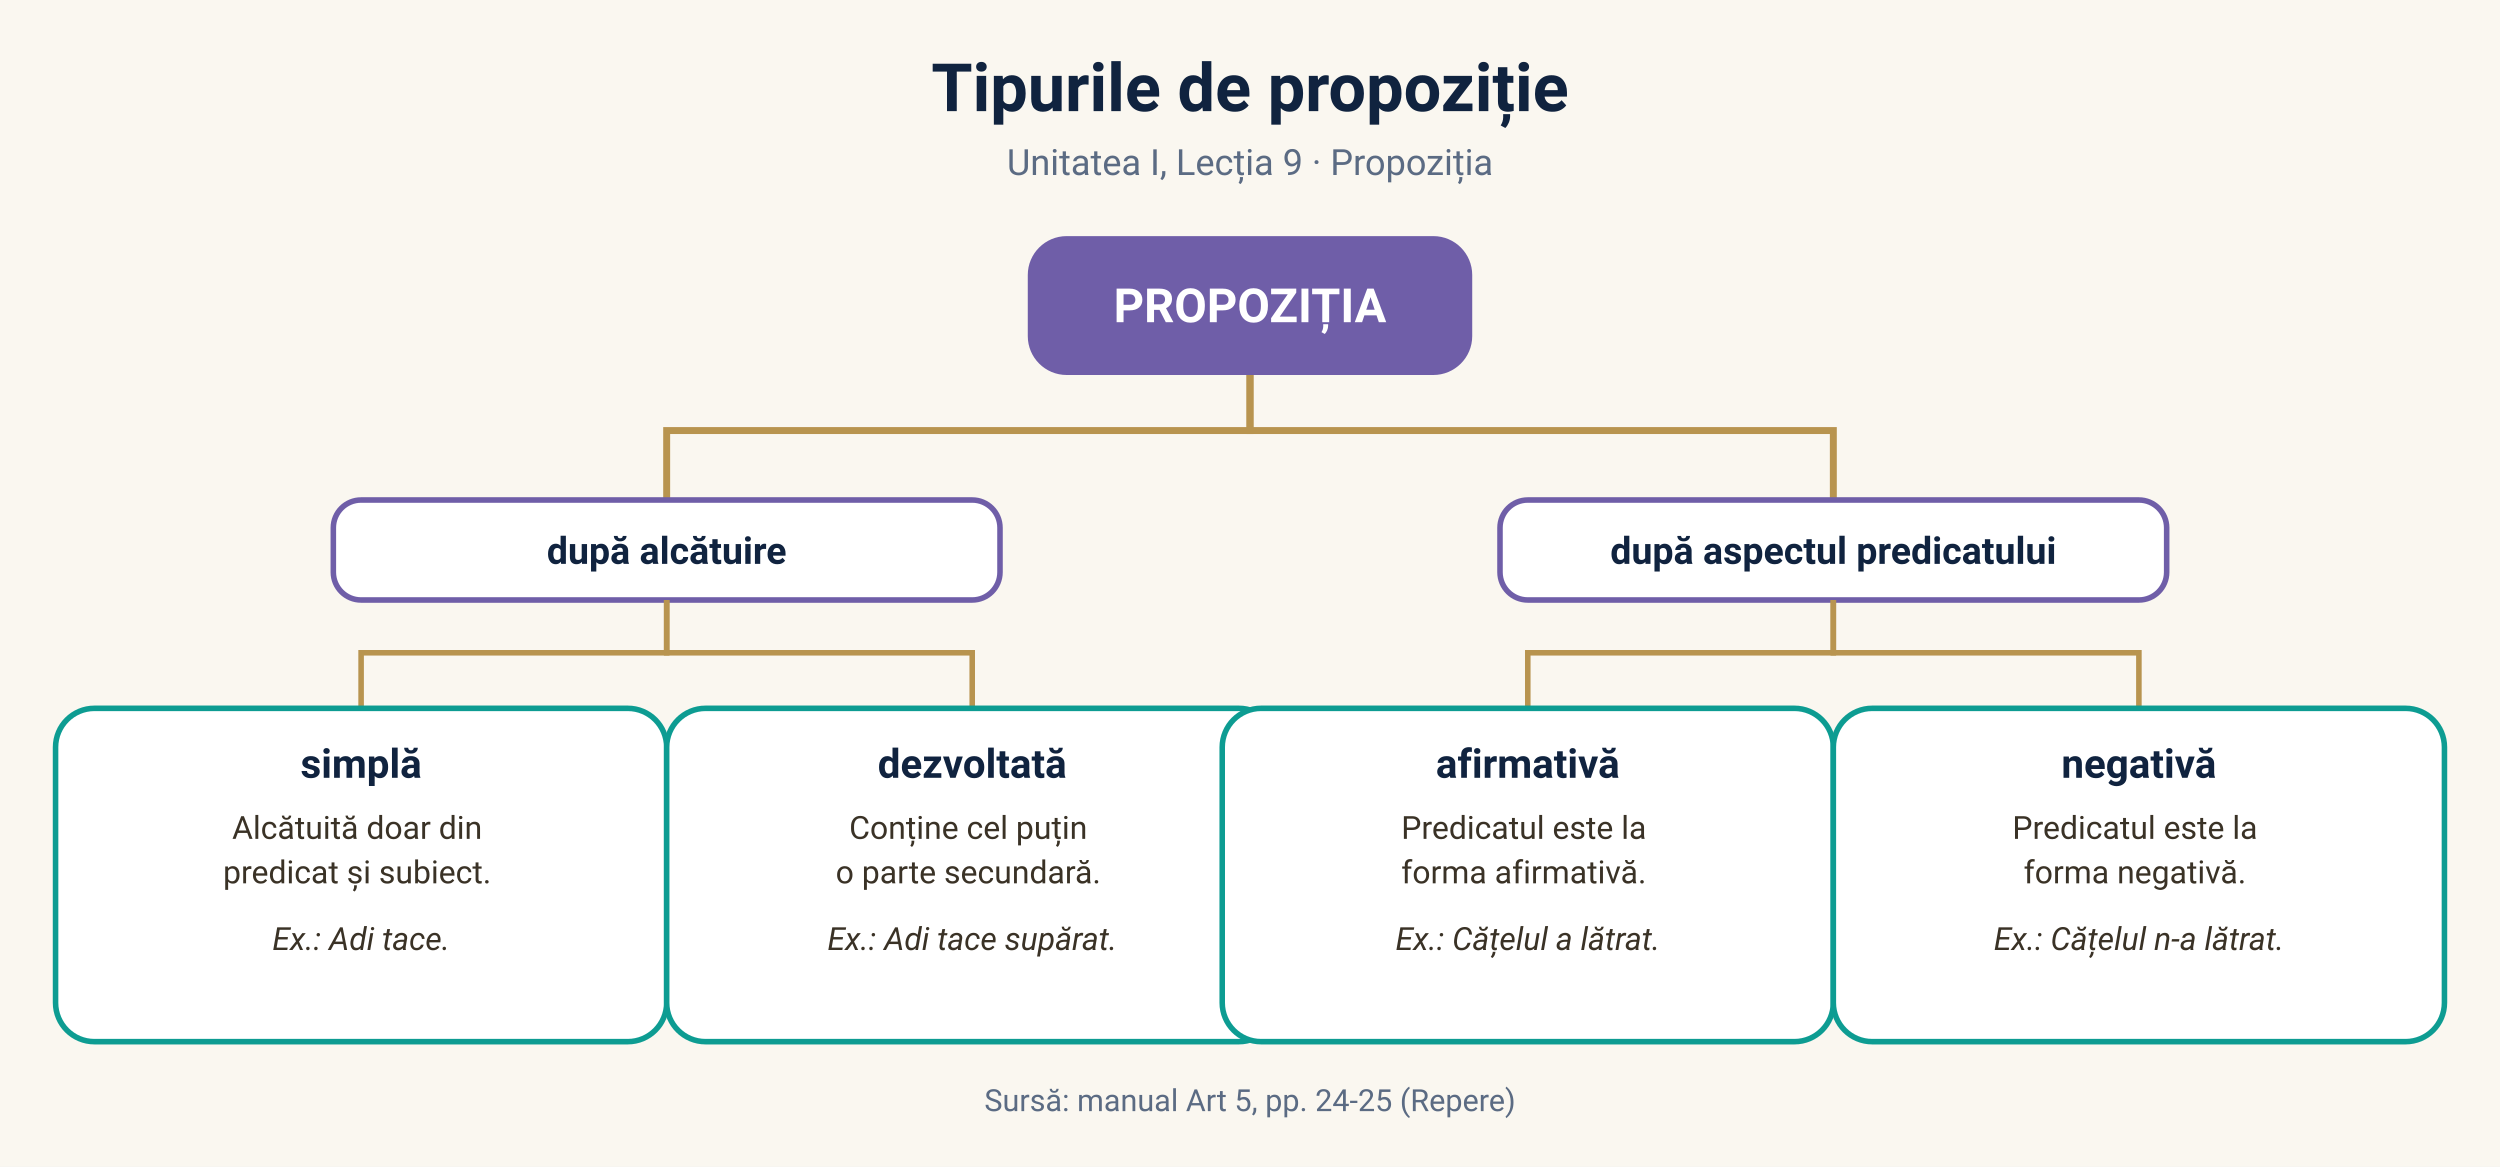
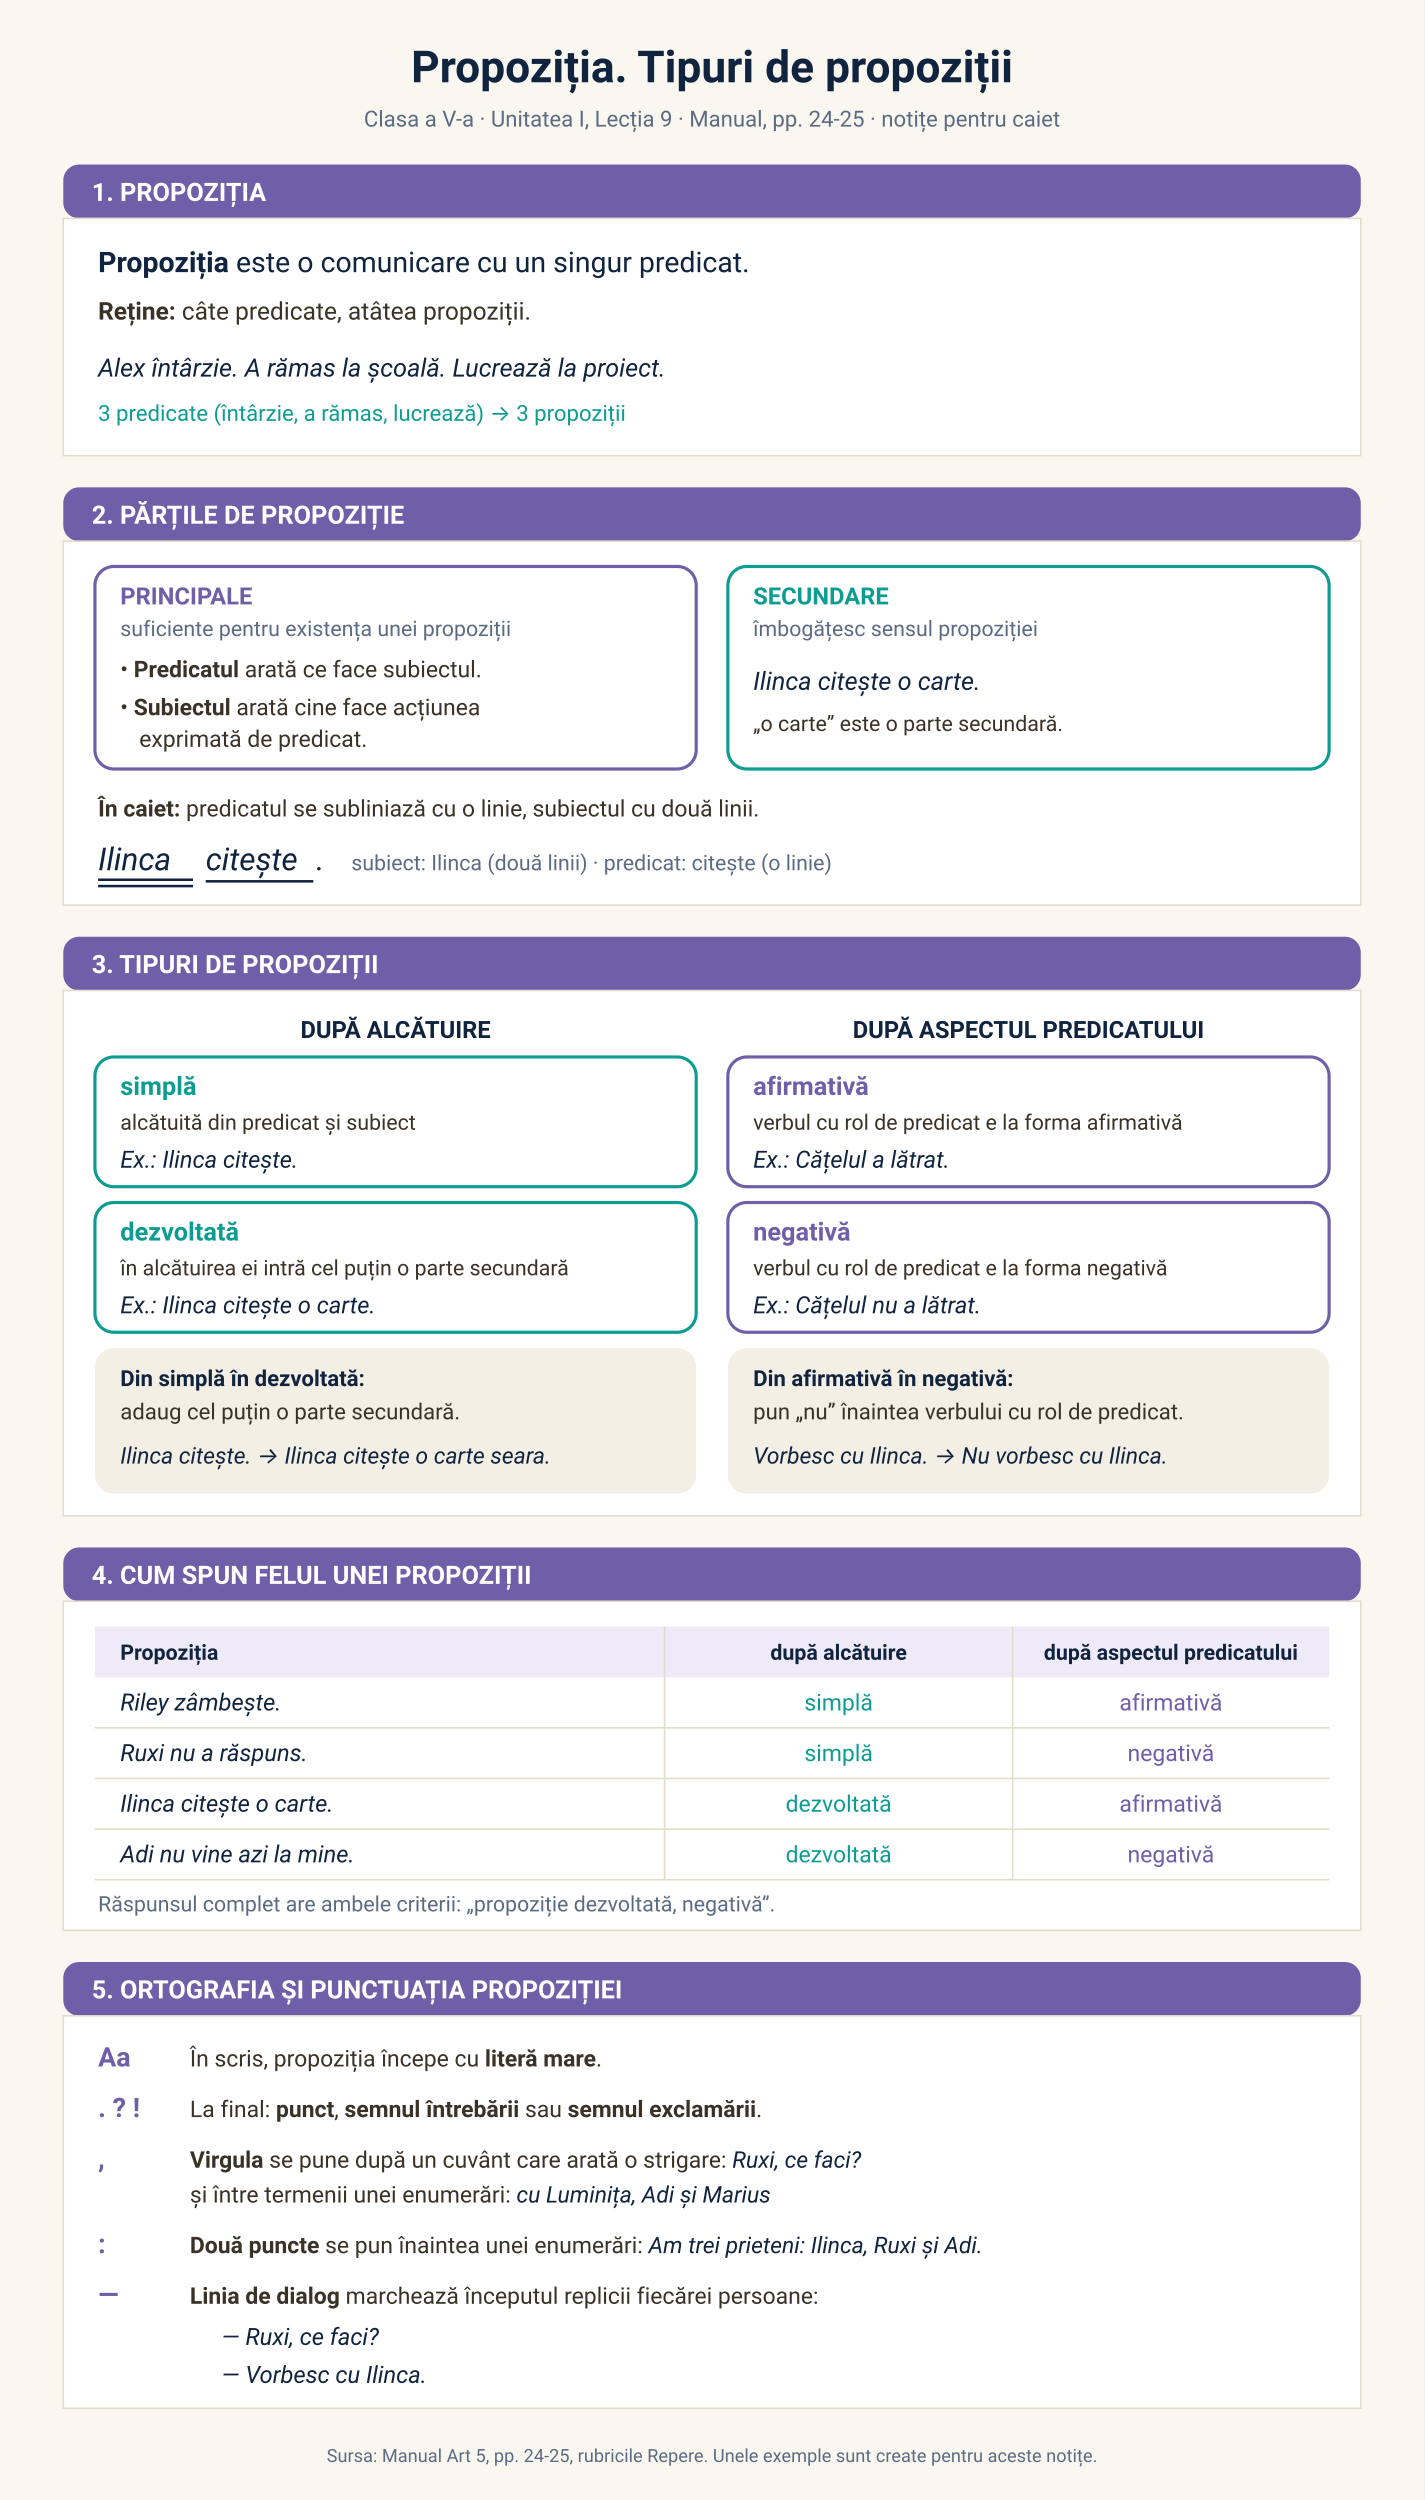
- <svg xmlns="http://www.w3.org/2000/svg" viewBox="0 0 900 420" font-family="'Segoe UI', 'Plus Jakarta Sans', -apple-system, Roboto, sans-serif">
-   <rect width="900" height="420" fill="#faf7f0" />
-   <text x="450" y="40" text-anchor="middle" font-size="24" font-weight="700" fill="#10233f">Tipurile de propoziție</text>
-   <text x="450" y="63" text-anchor="middle" font-size="13" fill="#5b6b83">Unitatea I, Lecția 9 · Propoziția</text>
-   <rect x="370" y="85" width="160" height="50" rx="14" fill="#6f5ea8" />
-   <text x="450" y="116" text-anchor="middle" font-size="17" font-weight="700" fill="#ffffff">PROPOZIȚIA</text>
-   <path d="M 450 135 L 450 155 L 240 155 L 240 180" stroke="#b8944f" stroke-width="2.5" fill="none" />
-   <path d="M 450 135 L 450 155 L 660 155 L 660 180" stroke="#b8944f" stroke-width="2.5" fill="none" />
-   <rect x="120" y="180" width="240" height="36" rx="10" fill="#ffffff" stroke="#6f5ea8" stroke-width="2" />
-   <text x="240" y="203" text-anchor="middle" font-size="13.5" font-weight="700" fill="#10233f">după alcătuire</text>
-   <rect x="540" y="180" width="240" height="36" rx="10" fill="#ffffff" stroke="#6f5ea8" stroke-width="2" />
-   <text x="660" y="203" text-anchor="middle" font-size="13.5" font-weight="700" fill="#10233f">după aspectul predicatului</text>
-   <path d="M 240 216 L 240 235 L 130 235 L 130 255" stroke="#b8944f" stroke-width="2" fill="none" />
-   <path d="M 240 216 L 240 235 L 350 235 L 350 255" stroke="#b8944f" stroke-width="2" fill="none" />
-   <path d="M 660 216 L 660 235 L 550 235 L 550 255" stroke="#b8944f" stroke-width="2" fill="none" />
-   <path d="M 660 216 L 660 235 L 770 235 L 770 255" stroke="#b8944f" stroke-width="2" fill="none" />
-   <g>
-     <rect x="20" y="255" width="220" height="120" rx="14" fill="#ffffff" stroke="#0d9c92" stroke-width="2" />
-     <text x="130" y="280" text-anchor="middle" font-size="14.5" font-weight="700" fill="#10233f">simplă</text>
-     <text font-size="11.5" fill="#3a3226" text-anchor="middle">
-       <tspan x="130" y="302">Alcătuită doar din</tspan>
-       <tspan x="130" y="318">predicat și subiect.</tspan>
-       <tspan x="130" y="342" font-style="italic">Ex.: Adi tace.</tspan>
-     </text>
-   </g>
-   <g>
-     <rect x="240" y="255" width="220" height="120" rx="14" fill="#ffffff" stroke="#0d9c92" stroke-width="2" />
-     <text x="350" y="280" text-anchor="middle" font-size="14.5" font-weight="700" fill="#10233f">dezvoltată</text>
-     <text font-size="11.5" fill="#3a3226" text-anchor="middle">
-       <tspan x="350" y="302">Conține cel puțin</tspan>
-       <tspan x="350" y="318">o parte secundară.</tspan>
-       <tspan x="350" y="342" font-style="italic">Ex.: Adi tace supărat.</tspan>
-     </text>
-   </g>
-   <g>
-     <rect x="440" y="255" width="220" height="120" rx="14" fill="#ffffff" stroke="#0d9c92" stroke-width="2" />
-     <text x="550" y="280" text-anchor="middle" font-size="14.5" font-weight="700" fill="#10233f">afirmativă</text>
-     <text font-size="11.5" fill="#3a3226" text-anchor="middle">
-       <tspan x="550" y="302">Predicatul este la</tspan>
-       <tspan x="550" y="318">forma afirmativă.</tspan>
-       <tspan x="550" y="342" font-style="italic">Ex.: Cățelul a lătrat.</tspan>
-     </text>
-   </g>
-   <g>
-     <rect x="660" y="255" width="220" height="120" rx="14" fill="#ffffff" stroke="#0d9c92" stroke-width="2" />
-     <text x="770" y="280" text-anchor="middle" font-size="14.5" font-weight="700" fill="#10233f">negativă</text>
-     <text font-size="11.5" fill="#3a3226" text-anchor="middle">
-       <tspan x="770" y="302">Predicatul este la</tspan>
-       <tspan x="770" y="318">forma negativă.</tspan>
-       <tspan x="770" y="342" font-style="italic">Ex.: Cățelul n-a lătrat.</tspan>
-     </text>
-   </g>
-   <text x="450" y="400" text-anchor="middle" font-size="11" fill="#5b6b83">Sursă: manual Art 5, pp. 24-25 (Repere)</text>
+ <svg xmlns="http://www.w3.org/2000/svg" viewBox="0 0 900 1580" font-family="'Segoe UI', 'Plus Jakarta Sans', -apple-system, Roboto, sans-serif">
+   <rect width="900" height="1580" fill="#faf7f0" />
+   <text x="450" y="52" text-anchor="middle" font-size="28" font-weight="700" fill="#10233f">Propoziția. Tipuri de propoziții</text>
+   <text x="450" y="80" text-anchor="middle" font-size="14" fill="#5b6b83">Clasa a V-a · Unitatea I, Lecția 9 · Manual, pp. 24-25 · notițe pentru caiet</text>
+   <rect x="40" y="104" width="820" height="34" rx="10" fill="#6f5ea8" />
+   <text x="58" y="127" font-size="16" font-weight="700" fill="#ffffff">1. PROPOZIȚIA</text>
+   <rect x="40" y="138" width="820" height="150" fill="#ffffff" stroke="#e3dccb" />
+   <text x="62" y="172" font-size="18" fill="#10233f">
+     <tspan font-weight="700">Propoziția</tspan> este o comunicare cu un singur predicat.</text>
+   <text x="62" y="202" font-size="15.5" fill="#3a3226">
+     <tspan font-weight="700">Reține:</tspan> câte predicate, atâtea propoziții.</text>
+   <text x="62" y="238" font-size="16" font-style="italic" fill="#10233f">Alex întârzie. A rămas la școală. Lucrează la proiect.</text>
+   <text x="62" y="266" font-size="14" fill="#0d9c92">3 predicate (întârzie, a rămas, lucrează) → 3 propoziții</text>
+   <rect x="40" y="308" width="820" height="34" rx="10" fill="#6f5ea8" />
+   <text x="58" y="331" font-size="16" font-weight="700" fill="#ffffff">2. PĂRȚILE DE PROPOZIȚIE</text>
+   <rect x="40" y="342" width="820" height="230" fill="#ffffff" stroke="#e3dccb" />
+   <rect x="60" y="358" width="380" height="128" rx="12" fill="#ffffff" stroke="#6f5ea8" stroke-width="2" />
+   <text x="76" y="382" font-size="15" font-weight="700" fill="#6f5ea8">PRINCIPALE</text>
+   <text x="76" y="402" font-size="13.5" fill="#5b6b83">suficiente pentru existența unei propoziții</text>
+   <text x="76" y="428" font-size="14.5" fill="#3a3226">• <tspan font-weight="700">Predicatul</tspan> arată ce face subiectul.</text>
+   <text x="76" y="452" font-size="14.5" fill="#3a3226">• <tspan font-weight="700">Subiectul</tspan> arată cine face acțiunea</text>
+   <text x="88" y="472" font-size="14.5" fill="#3a3226">exprimată de predicat.</text>
+   <rect x="460" y="358" width="380" height="128" rx="12" fill="#ffffff" stroke="#0d9c92" stroke-width="2" />
+   <text x="476" y="382" font-size="15" font-weight="700" fill="#0d9c92">SECUNDARE</text>
+   <text x="476" y="402" font-size="13.5" fill="#5b6b83">îmbogățesc sensul propoziției</text>
+   <text x="476" y="436" font-size="16" font-style="italic" fill="#10233f">Ilinca citește o carte.</text>
+   <text x="476" y="462" font-size="13.5" fill="#3a3226">„o carte” este o parte secundară.</text>
+   <text x="62" y="516" font-size="14.5" fill="#3a3226">
+     <tspan font-weight="700">În caiet:</tspan> predicatul se subliniază cu o linie, subiectul cu două linii.</text>
+   <text x="62" y="550" font-size="20" font-style="italic" fill="#10233f" textLength="60" lengthAdjust="spacingAndGlyphs">Ilinca</text>
+   <text x="130" y="550" font-size="20" font-style="italic" fill="#10233f" textLength="68" lengthAdjust="spacingAndGlyphs">citește</text>
+   <text x="199" y="550" font-size="20" fill="#10233f">.</text>
+   <line x1="62" y1="556" x2="122" y2="556" stroke="#10233f" stroke-width="1.6" />
+   <line x1="62" y1="560" x2="122" y2="560" stroke="#10233f" stroke-width="1.6" />
+   <line x1="130" y1="557" x2="198" y2="557" stroke="#10233f" stroke-width="1.6" />
+   <text x="222" y="550" font-size="13.5" fill="#5b6b83">subiect: Ilinca (două linii) · predicat: citește (o linie)</text>
+   <rect x="40" y="592" width="820" height="34" rx="10" fill="#6f5ea8" />
+   <text x="58" y="615" font-size="16" font-weight="700" fill="#ffffff">3. TIPURI DE PROPOZIȚII</text>
+   <rect x="40" y="626" width="820" height="332" fill="#ffffff" stroke="#e3dccb" />
+   <text x="250" y="656" text-anchor="middle" font-size="15" font-weight="700" fill="#10233f">DUPĂ ALCĂTUIRE</text>
+   <text x="650" y="656" text-anchor="middle" font-size="15" font-weight="700" fill="#10233f">DUPĂ ASPECTUL PREDICATULUI</text>
+   <rect x="60" y="668" width="380" height="82" rx="12" fill="#ffffff" stroke="#0d9c92" stroke-width="2" />
+   <text x="76" y="692" font-size="16" font-weight="700" fill="#0d9c92">simplă</text>
+   <text x="76" y="714" font-size="13.5" fill="#3a3226">alcătuită din predicat și subiect</text>
+   <text x="76" y="738" font-size="15" font-style="italic" fill="#10233f">Ex.: Ilinca citește.</text>
+   <rect x="60" y="760" width="380" height="82" rx="12" fill="#ffffff" stroke="#0d9c92" stroke-width="2" />
+   <text x="76" y="784" font-size="16" font-weight="700" fill="#0d9c92">dezvoltată</text>
+   <text x="76" y="806" font-size="13.5" fill="#3a3226">în alcătuirea ei intră cel puțin o parte secundară</text>
+   <text x="76" y="830" font-size="15" font-style="italic" fill="#10233f">Ex.: Ilinca citește o carte.</text>
+   <rect x="60" y="852" width="380" height="92" rx="12" fill="#f3efe4" />
+   <text x="76" y="876" font-size="14" font-weight="700" fill="#10233f">Din simplă în dezvoltată:</text>
+   <text x="76" y="897" font-size="14" fill="#3a3226">adaug cel puțin o parte secundară.</text>
+   <text x="76" y="925" font-size="14.5" font-style="italic" fill="#10233f">Ilinca citește. → Ilinca citește o carte seara.</text>
+   <rect x="460" y="668" width="380" height="82" rx="12" fill="#ffffff" stroke="#6f5ea8" stroke-width="2" />
+   <text x="476" y="692" font-size="16" font-weight="700" fill="#6f5ea8">afirmativă</text>
+   <text x="476" y="714" font-size="13.5" fill="#3a3226">verbul cu rol de predicat e la forma afirmativă</text>
+   <text x="476" y="738" font-size="15" font-style="italic" fill="#10233f">Ex.: Cățelul a lătrat.</text>
+   <rect x="460" y="760" width="380" height="82" rx="12" fill="#ffffff" stroke="#6f5ea8" stroke-width="2" />
+   <text x="476" y="784" font-size="16" font-weight="700" fill="#6f5ea8">negativă</text>
+   <text x="476" y="806" font-size="13.5" fill="#3a3226">verbul cu rol de predicat e la forma negativă</text>
+   <text x="476" y="830" font-size="15" font-style="italic" fill="#10233f">Ex.: Cățelul nu a lătrat.</text>
+   <rect x="460" y="852" width="380" height="92" rx="12" fill="#f3efe4" />
+   <text x="476" y="876" font-size="14" font-weight="700" fill="#10233f">Din afirmativă în negativă:</text>
+   <text x="476" y="897" font-size="14" fill="#3a3226">pun „nu” înaintea verbului cu rol de predicat.</text>
+   <text x="476" y="925" font-size="14.5" font-style="italic" fill="#10233f">Vorbesc cu Ilinca. → Nu vorbesc cu Ilinca.</text>
+   <rect x="40" y="978" width="820" height="34" rx="10" fill="#6f5ea8" />
+   <text x="58" y="1001" font-size="16" font-weight="700" fill="#ffffff">4. CUM SPUN FELUL UNEI PROPOZIȚII</text>
+   <rect x="40" y="1012" width="820" height="208" fill="#ffffff" stroke="#e3dccb" />
+   <rect x="60" y="1028" width="780" height="32" fill="#efeaf8" />
+   <text x="76" y="1049" font-size="13.5" font-weight="700" fill="#10233f">Propoziția</text>
+   <text x="530" y="1049" text-anchor="middle" font-size="13.5" font-weight="700" fill="#10233f">după alcătuire</text>
+   <text x="740" y="1049" text-anchor="middle" font-size="13.5" font-weight="700" fill="#10233f">după aspectul predicatului</text>
+   <line x1="420" y1="1028" x2="420" y2="1188" stroke="#e3dccb" />
+   <line x1="640" y1="1028" x2="640" y2="1188" stroke="#e3dccb" />
+   <line x1="60" y1="1092" x2="840" y2="1092" stroke="#e3dccb" />
+   <line x1="60" y1="1124" x2="840" y2="1124" stroke="#e3dccb" />
+   <line x1="60" y1="1156" x2="840" y2="1156" stroke="#e3dccb" />
+   <line x1="60" y1="1188" x2="840" y2="1188" stroke="#e3dccb" />
+   <text x="76" y="1081" font-size="15" font-style="italic" fill="#10233f">Riley zâmbește.</text>
+   <text x="530" y="1081" text-anchor="middle" font-size="14.5" fill="#0d9c92">simplă</text>
+   <text x="740" y="1081" text-anchor="middle" font-size="14.5" fill="#6f5ea8">afirmativă</text>
+   <text x="76" y="1113" font-size="15" font-style="italic" fill="#10233f">Ruxi nu a răspuns.</text>
+   <text x="530" y="1113" text-anchor="middle" font-size="14.5" fill="#0d9c92">simplă</text>
+   <text x="740" y="1113" text-anchor="middle" font-size="14.5" fill="#6f5ea8">negativă</text>
+   <text x="76" y="1145" font-size="15" font-style="italic" fill="#10233f">Ilinca citește o carte.</text>
+   <text x="530" y="1145" text-anchor="middle" font-size="14.5" fill="#0d9c92">dezvoltată</text>
+   <text x="740" y="1145" text-anchor="middle" font-size="14.5" fill="#6f5ea8">afirmativă</text>
+   <text x="76" y="1177" font-size="15" font-style="italic" fill="#10233f">Adi nu vine azi la mine.</text>
+   <text x="530" y="1177" text-anchor="middle" font-size="14.5" fill="#0d9c92">dezvoltată</text>
+   <text x="740" y="1177" text-anchor="middle" font-size="14.5" fill="#6f5ea8">negativă</text>
+   <text x="62" y="1208" font-size="13.5" fill="#5b6b83">Răspunsul complet are ambele criterii: „propoziție dezvoltată, negativă”.</text>
+   <rect x="40" y="1240" width="820" height="34" rx="10" fill="#6f5ea8" />
+   <text x="58" y="1263" font-size="16" font-weight="700" fill="#ffffff">5. ORTOGRAFIA ȘI PUNCTUAȚIA PROPOZIȚIEI</text>
+   <rect x="40" y="1274" width="820" height="248" fill="#ffffff" stroke="#e3dccb" />
+   <text x="62" y="1306" font-size="17" font-weight="700" fill="#6f5ea8">Aa</text>
+   <text x="120" y="1306" font-size="14.5" fill="#3a3226">În scris, propoziția începe cu <tspan font-weight="700">literă mare</tspan>.</text>
+   <text x="62" y="1338" font-size="17" font-weight="700" fill="#6f5ea8">. ? !</text>
+   <text x="120" y="1338" font-size="14.5" fill="#3a3226">La final: <tspan font-weight="700">punct</tspan>, <tspan font-weight="700">semnul întrebării</tspan> sau <tspan font-weight="700">semnul exclamării</tspan>.</text>
+   <text x="62" y="1370" font-size="17" font-weight="700" fill="#6f5ea8">,</text>
+   <text x="120" y="1370" font-size="14.5" fill="#3a3226">
+     <tspan font-weight="700">Virgula</tspan> se pune după un cuvânt care arată o strigare: <tspan font-style="italic" fill="#10233f">Ruxi, ce faci?</tspan>
+   </text>
+   <text x="120" y="1392" font-size="14.5" fill="#3a3226">și între termenii unei enumerări: <tspan font-style="italic" fill="#10233f">cu Luminița, Adi și Marius</tspan>
+   </text>
+   <text x="62" y="1424" font-size="17" font-weight="700" fill="#6f5ea8">:</text>
+   <text x="120" y="1424" font-size="14.5" fill="#3a3226">
+     <tspan font-weight="700">Două puncte</tspan> se pun înaintea unei enumerări: <tspan font-style="italic" fill="#10233f">Am trei prieteni: Ilinca, Ruxi și Adi.</tspan>
+   </text>
+   <text x="62" y="1456" font-size="17" font-weight="700" fill="#6f5ea8">—</text>
+   <text x="120" y="1456" font-size="14.5" fill="#3a3226">
+     <tspan font-weight="700">Linia de dialog</tspan> marchează începutul replicii fiecărei persoane:</text>
+   <text x="140" y="1482" font-size="15" font-style="italic" fill="#10233f">— Ruxi, ce faci?</text>
+   <text x="140" y="1506" font-size="15" font-style="italic" fill="#10233f">— Vorbesc cu Ilinca.</text>
+   <text x="450" y="1556" text-anchor="middle" font-size="11.5" fill="#5b6b83">Sursa: Manual Art 5, pp. 24-25, rubricile Repere. Unele exemple sunt create pentru aceste notițe.</text>
</svg>
